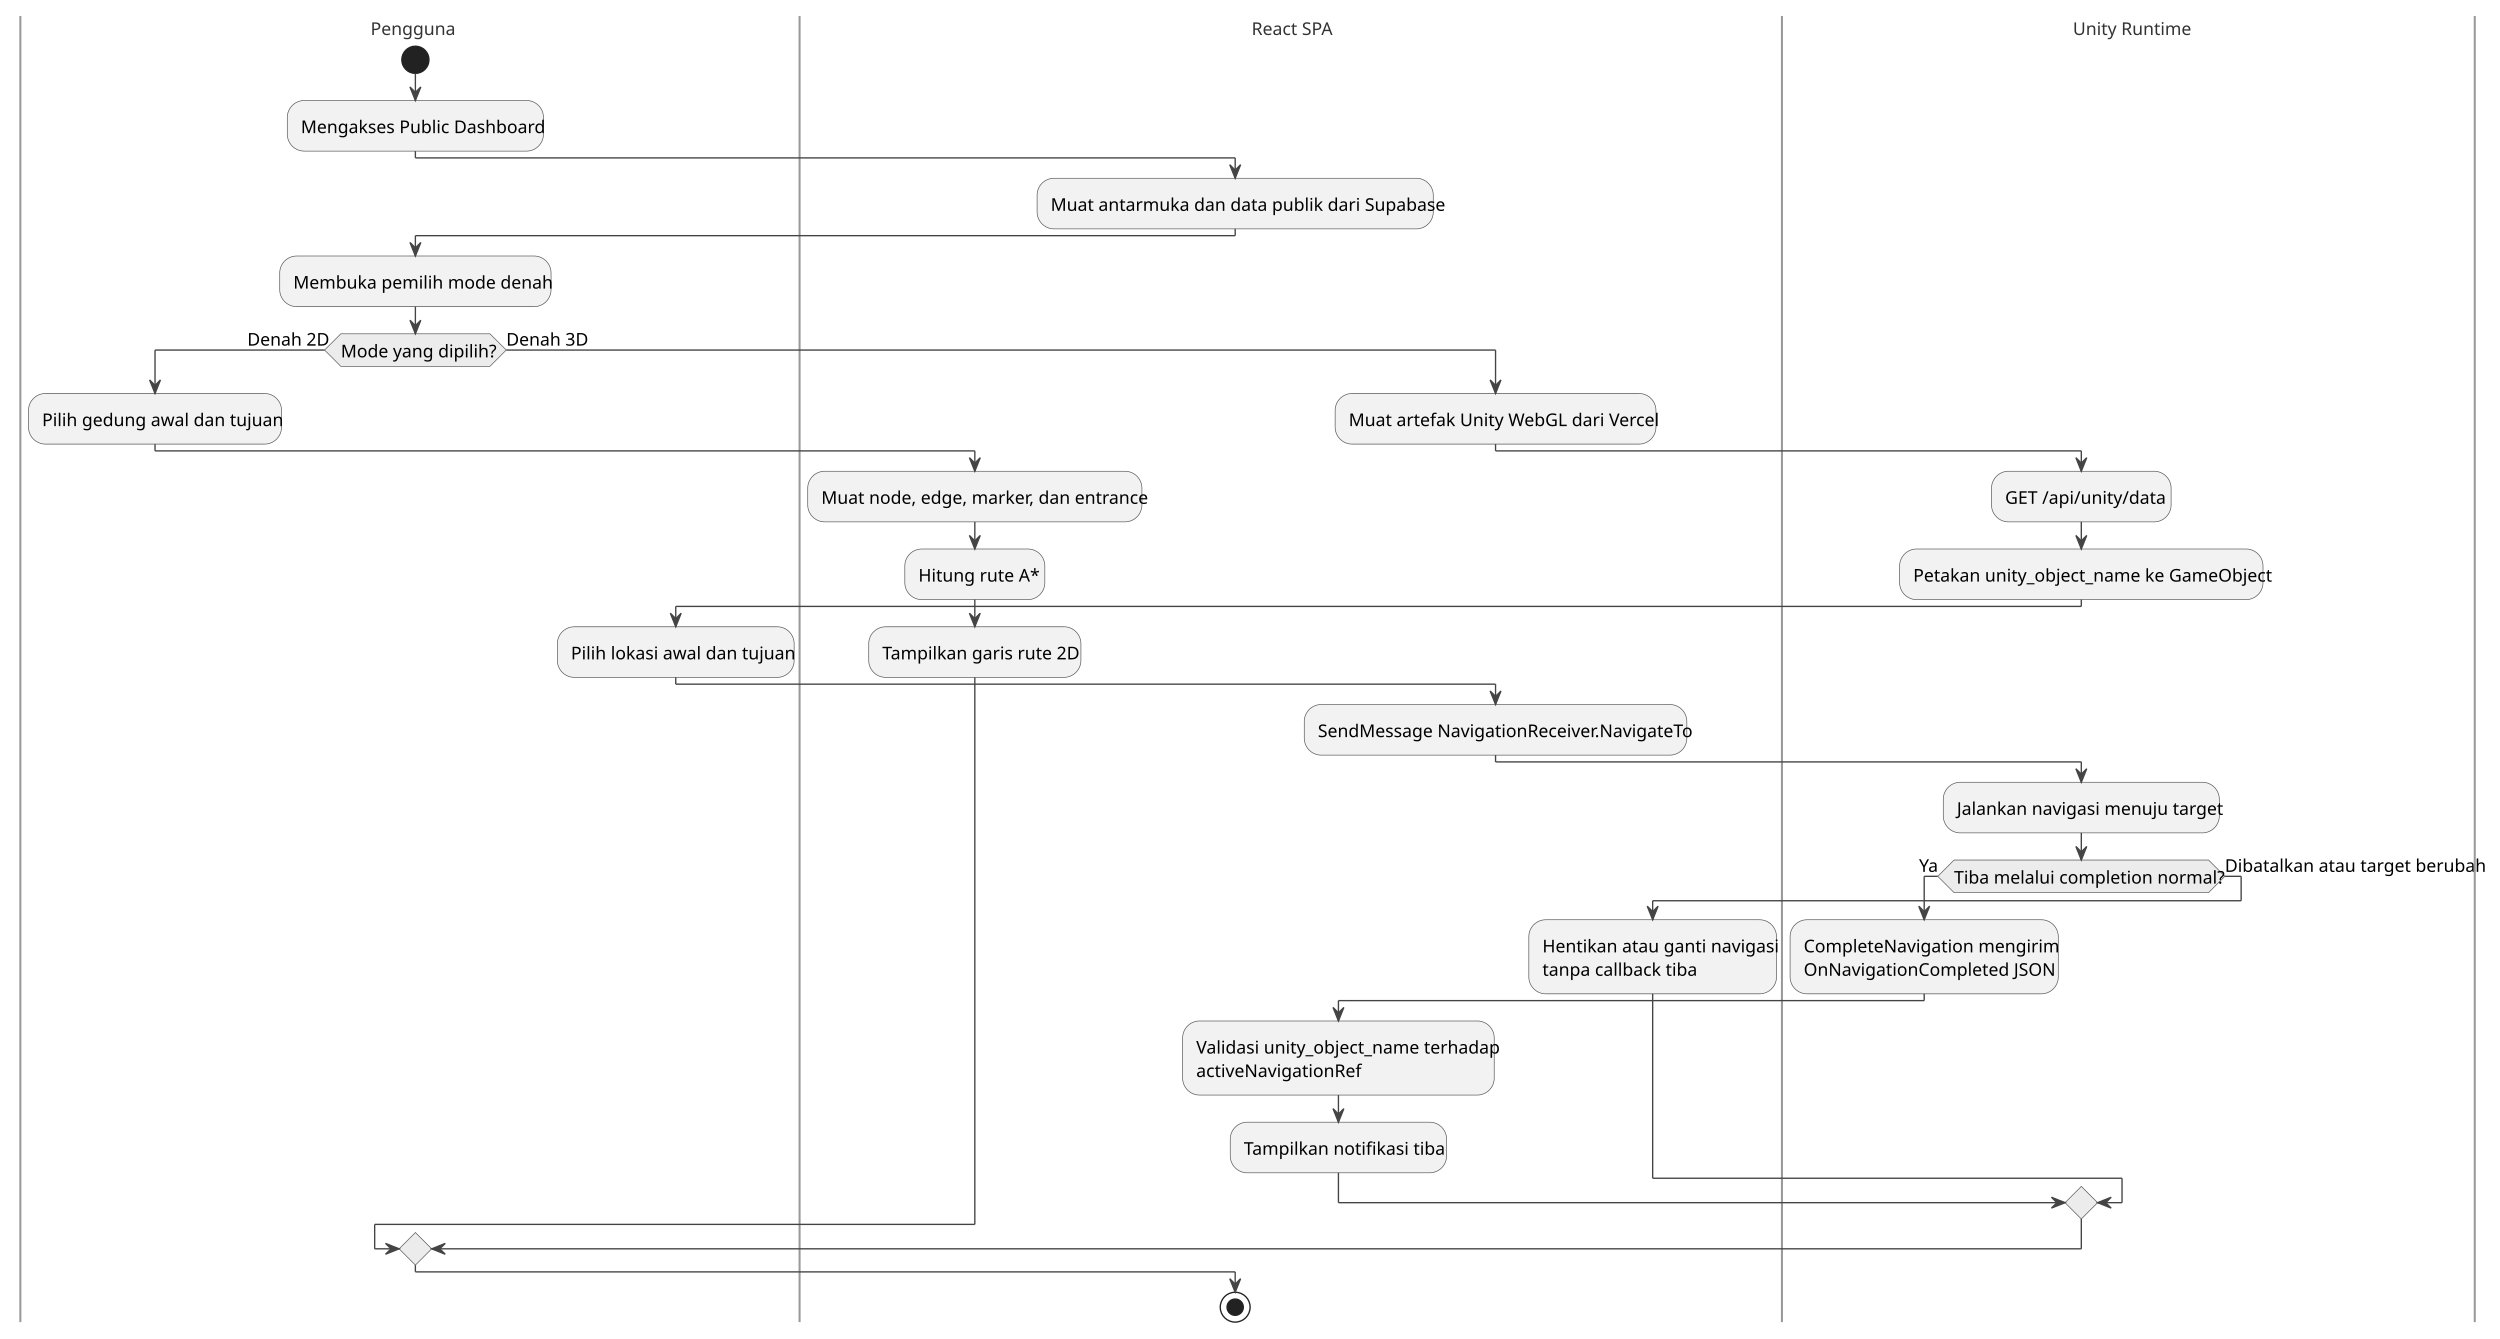
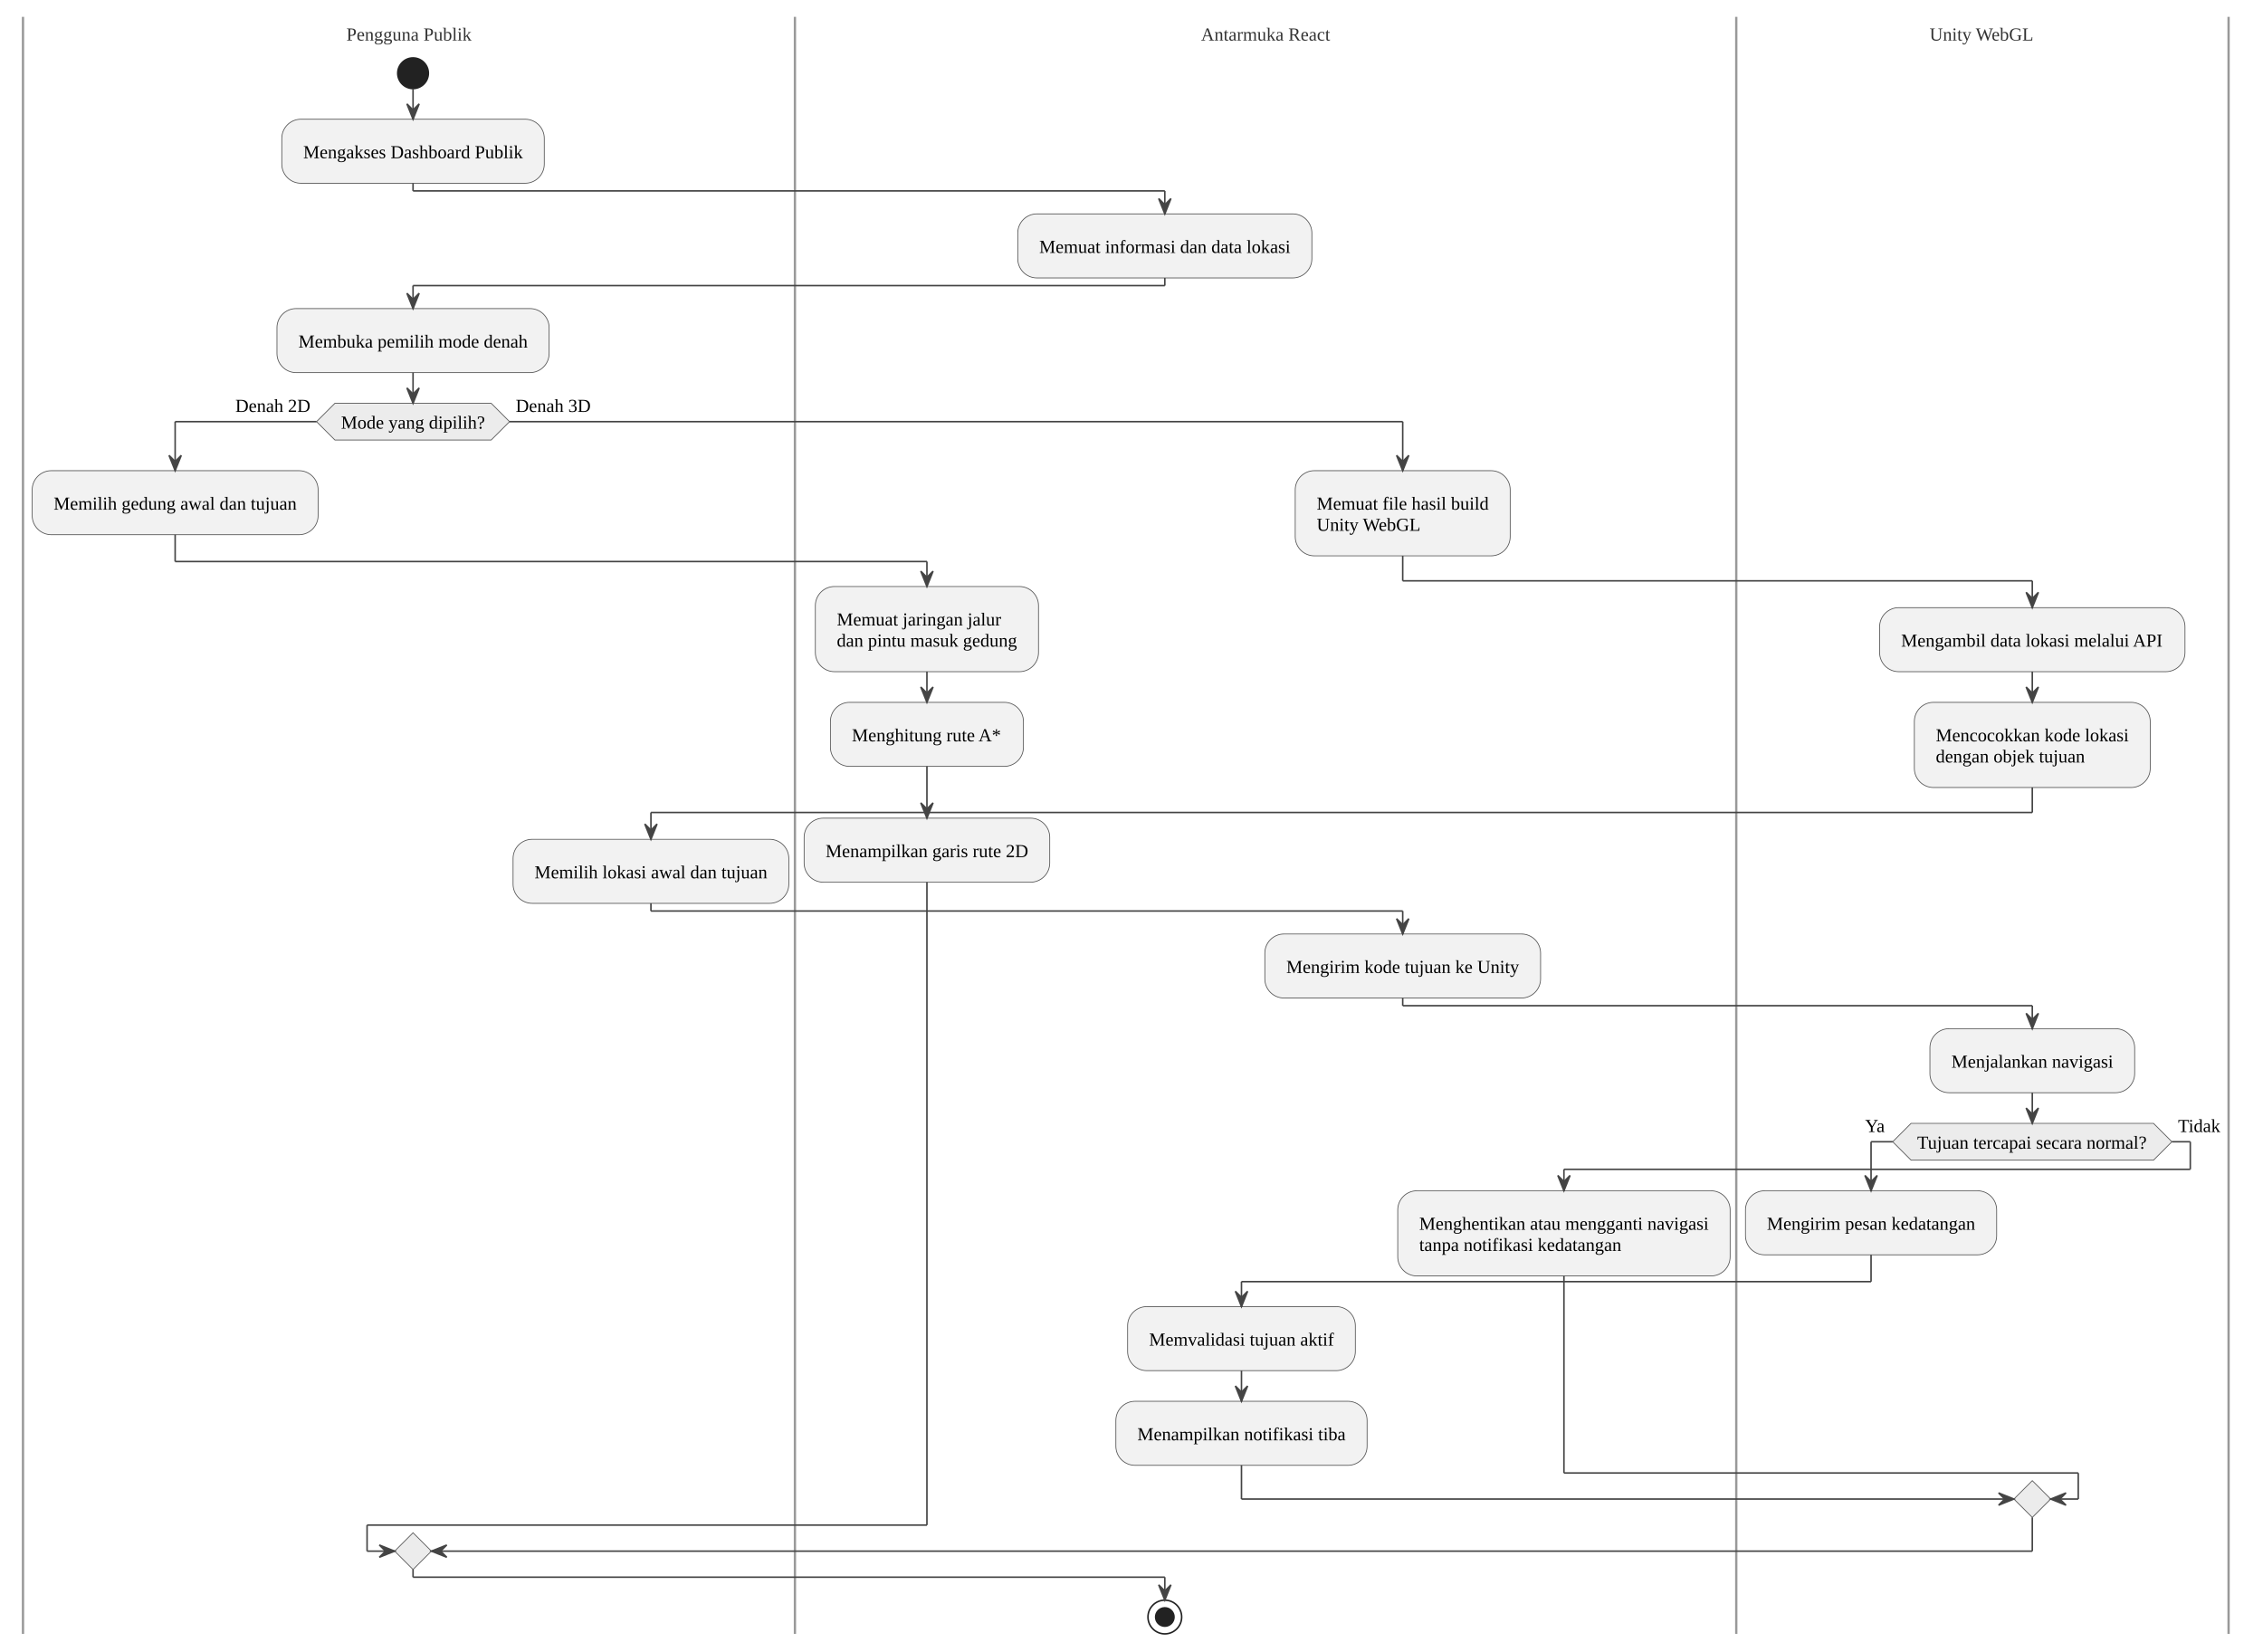
- <svg xmlns="http://www.w3.org/2000/svg" contentStyleType="text/css" height="986px" preserveAspectRatio="none" style="width:1842px;height:986px;background:#FFFFFF;" version="1.1" viewBox="0 0 1842 986" width="1842px" zoomAndPan="magnify">
+ <svg xmlns="http://www.w3.org/2000/svg" contentStyleType="text/css" height="1078px" preserveAspectRatio="none" style="width:1477px;height:1078px;background:#FFFFFF;" version="1.1" viewBox="0 0 1477 1078" width="1477px" zoomAndPan="magnify">
  <defs />
  <g>
-     <rect fill="none" height="17.291" style="stroke:none;stroke-width:1.0;" width="1809.179" x="15" y="11.763" />
-     <ellipse cx="306.058" cy="44.054" fill="#222222" rx="10" ry="10" style="stroke:#222222;stroke-width:1.0;" />
-     <rect fill="#F2F2F2" height="37.291" rx="12.5" ry="12.5" style="stroke:#555555;stroke-width:0.5;" width="188.746" x="211.684" y="74.054" />
-     <text fill="#000000" font-family="Segoe UI" font-size="13" lengthAdjust="spacing" textLength="168.746" x="221.684" y="98.082">Mengakses Public Dashboard</text>
-     <rect fill="#F2F2F2" height="37.291" rx="12.5" ry="12.5" style="stroke:#555555;stroke-width:0.5;" width="199.918" x="206.099" y="188.636" />
-     <text fill="#000000" font-family="Segoe UI" font-size="13" lengthAdjust="spacing" textLength="179.918" x="216.099" y="212.664">Membuka pemilih mode denah</text>
-     <polygon fill="#ECECEC" points="251.128,245.927,360.987,245.927,372.987,257.927,360.987,269.927,251.128,269.927,239.128,257.927,251.128,245.927" style="stroke:#555555;stroke-width:0.5;" />
-     <text fill="#000000" font-family="Segoe UI" font-size="13" lengthAdjust="spacing" textLength="109.859" x="251.128" y="263.31">Mode yang dipilih?</text>
-     <text fill="#000000" font-family="Segoe UI" font-size="13" lengthAdjust="spacing" textLength="56.926" x="182.202" y="254.664">Denah 2D</text>
-     <text fill="#000000" font-family="Segoe UI" font-size="13" lengthAdjust="spacing" textLength="56.926" x="372.987" y="254.664">Denah 3D</text>
-     <rect fill="#F2F2F2" height="37.291" rx="12.5" ry="12.5" style="stroke:#555555;stroke-width:0.5;" width="186.442" x="21" y="289.927" />
-     <text fill="#000000" font-family="Segoe UI" font-size="13" lengthAdjust="spacing" textLength="166.442" x="31" y="313.955">Pilih gedung awal dan tujuan</text>
-     <rect fill="#F2F2F2" height="37.291" rx="12.5" ry="12.5" style="stroke:#555555;stroke-width:0.5;" width="174.47" x="410.659" y="461.8" />
-     <text fill="#000000" font-family="Segoe UI" font-size="13" lengthAdjust="spacing" textLength="154.47" x="420.659" y="485.828">Pilih lokasi awal dan tujuan</text>
-     <polygon fill="#ECECEC" points="306.058,908.128,318.058,920.128,306.058,932.128,294.058,920.128,306.058,908.128" style="stroke:#555555;stroke-width:0.5;" />
-     <line style="stroke:#999999;stroke-width:1.5;" x1="15" x2="15" y1="11.763" y2="974.128" />
-     <rect fill="#F2F2F2" height="37.291" rx="12.5" ry="12.5" style="stroke:#555555;stroke-width:0.5;" width="291.902" x="764.133" y="131.345" />
-     <text fill="#000000" font-family="Segoe UI" font-size="13" lengthAdjust="spacing" textLength="271.902" x="774.133" y="155.373">Muat antarmuka dan data publik dari Supabase</text>
-     <rect fill="#F2F2F2" height="37.291" rx="12.5" ry="12.5" style="stroke:#555555;stroke-width:0.5;" width="246.237" x="595.129" y="347.218" />
-     <text fill="#000000" font-family="Segoe UI" font-size="13" lengthAdjust="spacing" textLength="226.237" x="605.129" y="371.246">Muat node, edge, marker, dan entrance</text>
-     <rect fill="#F2F2F2" height="37.291" rx="12.5" ry="12.5" style="stroke:#555555;stroke-width:0.5;" width="103.161" x="666.667" y="404.509" />
-     <text fill="#000000" font-family="Segoe UI" font-size="13" lengthAdjust="spacing" textLength="83.161" x="676.667" y="428.537">Hitung rute A*</text>
-     <rect fill="#F2F2F2" height="37.291" rx="12.5" ry="12.5" style="stroke:#555555;stroke-width:0.5;" width="156.335" x="640.08" y="461.8" />
-     <text fill="#000000" font-family="Segoe UI" font-size="13" lengthAdjust="spacing" textLength="136.335" x="650.08" y="485.828">Tampilkan garis rute 2D</text>
-     <rect fill="#F2F2F2" height="37.291" rx="12.5" ry="12.5" style="stroke:#555555;stroke-width:0.5;" width="236.373" x="983.734" y="289.927" />
-     <text fill="#000000" font-family="Segoe UI" font-size="13" lengthAdjust="spacing" textLength="216.373" x="993.734" y="313.955">Muat artefak Unity WebGL dari Vercel</text>
-     <rect fill="#F2F2F2" height="37.291" rx="12.5" ry="12.5" style="stroke:#555555;stroke-width:0.5;" width="281.866" x="960.987" y="519.091" />
-     <text fill="#000000" font-family="Segoe UI" font-size="13" lengthAdjust="spacing" textLength="261.866" x="970.987" y="543.119">SendMessage NavigationReceiver.NavigateTo</text>
-     <rect fill="#F2F2F2" height="54.582" rx="12.5" ry="12.5" style="stroke:#555555;stroke-width:0.5;" width="229.581" x="871.366" y="752.255" />
-     <text fill="#000000" font-family="Segoe UI" font-size="13" lengthAdjust="spacing" textLength="209.581" x="881.366" y="776.283">Validasi unity_object_name terhadap</text>
-     <text fill="#000000" font-family="Segoe UI" font-size="13" lengthAdjust="spacing" textLength="114.353" x="881.366" y="793.574">activeNavigationRef</text>
-     <rect fill="#F2F2F2" height="37.291" rx="12.5" ry="12.5" style="stroke:#555555;stroke-width:0.5;" width="159.414" x="906.449" y="826.837" />
-     <text fill="#000000" font-family="Segoe UI" font-size="13" lengthAdjust="spacing" textLength="139.414" x="916.449" y="850.865">Tampilkan notifikasi tiba</text>
-     <rect fill="#F2F2F2" height="54.582" rx="12.5" ry="12.5" style="stroke:#555555;stroke-width:0.5;" width="182.506" x="1126.432" y="677.673" />
-     <text fill="#000000" font-family="Segoe UI" font-size="13" lengthAdjust="spacing" textLength="162.506" x="1136.432" y="701.701">Hentikan atau ganti navigasi</text>
-     <text fill="#000000" font-family="Segoe UI" font-size="13" lengthAdjust="spacing" textLength="107.206" x="1136.432" y="718.992">tanpa callback tiba</text>
-     <ellipse cx="910.084" cy="963.128" fill="none" rx="11" ry="11" style="stroke:#222222;stroke-width:1.0;" />
-     <ellipse cx="910.084" cy="963.128" fill="#222222" rx="6" ry="6" style="stroke:#222222;stroke-width:1.0;" />
-     <line style="stroke:#999999;stroke-width:1.5;" x1="589.129" x2="589.129" y1="11.763" y2="974.128" />
-     <rect fill="#F2F2F2" height="37.291" rx="12.5" ry="12.5" style="stroke:#555555;stroke-width:0.5;" width="132.315" x="1467.352" y="347.218" />
-     <text fill="#000000" font-family="Segoe UI" font-size="13" lengthAdjust="spacing" textLength="112.315" x="1477.352" y="371.246">GET /api/unity/data</text>
-     <rect fill="#F2F2F2" height="37.291" rx="12.5" ry="12.5" style="stroke:#555555;stroke-width:0.5;" width="267.736" x="1399.641" y="404.509" />
-     <text fill="#000000" font-family="Segoe UI" font-size="13" lengthAdjust="spacing" textLength="247.736" x="1409.641" y="428.537">Petakan unity_object_name ke GameObject</text>
-     <rect fill="#F2F2F2" height="37.291" rx="12.5" ry="12.5" style="stroke:#555555;stroke-width:0.5;" width="203.384" x="1431.818" y="576.382" />
-     <text fill="#000000" font-family="Segoe UI" font-size="13" lengthAdjust="spacing" textLength="183.384" x="1441.818" y="600.41">Jalankan navigasi menuju target</text>
-     <polygon fill="#ECECEC" points="1439.745,633.673,1627.274,633.673,1639.274,645.673,1627.274,657.673,1439.745,657.673,1427.745,645.673,1439.745,633.673" style="stroke:#555555;stroke-width:0.5;" />
-     <text fill="#000000" font-family="Segoe UI" font-size="13" lengthAdjust="spacing" textLength="187.529" x="1439.745" y="651.056">Tiba melalui completion normal?</text>
-     <text fill="#000000" font-family="Segoe UI" font-size="13" lengthAdjust="spacing" textLength="13.8" x="1413.945" y="642.41">Ya</text>
-     <text fill="#000000" font-family="Segoe UI" font-size="13" lengthAdjust="spacing" textLength="179.125" x="1639.274" y="642.41">Dibatalkan atau target berubah</text>
-     <rect fill="#F2F2F2" height="54.582" rx="12.5" ry="12.5" style="stroke:#555555;stroke-width:0.5;" width="197.614" x="1318.938" y="677.673" />
-     <text fill="#000000" font-family="Segoe UI" font-size="13" lengthAdjust="spacing" textLength="176.75" x="1328.938" y="701.701">CompleteNavigation mengirim</text>
-     <text fill="#000000" font-family="Segoe UI" font-size="13" lengthAdjust="spacing" textLength="177.614" x="1328.938" y="718.992">OnNavigationCompleted JSON</text>
-     <polygon fill="#ECECEC" points="1533.509,874.128,1545.509,886.128,1533.509,898.128,1521.509,886.128,1533.509,874.128" style="stroke:#555555;stroke-width:0.5;" />
-     <line style="stroke:#999999;stroke-width:1.5;" x1="1312.938" x2="1312.938" y1="11.763" y2="974.128" />
-     <line style="stroke:#999999;stroke-width:1.5;" x1="1823.398" x2="1823.398" y1="11.763" y2="974.128" />
-     <line style="stroke:#444444;stroke-width:1.0;" x1="306.058" x2="306.058" y1="54.054" y2="74.054" />
-     <polygon fill="#444444" points="302.058,64.054,306.058,74.054,310.058,64.054,306.058,68.054" style="stroke:#444444;stroke-width:1.0;" />
-     <line style="stroke:#444444;stroke-width:1.0;" x1="239.128" x2="114.221" y1="257.927" y2="257.927" />
-     <line style="stroke:#444444;stroke-width:1.0;" x1="114.221" x2="114.221" y1="257.927" y2="289.927" />
-     <polygon fill="#444444" points="110.221,279.927,114.221,289.927,118.221,279.927,114.221,283.927" style="stroke:#444444;stroke-width:1.0;" />
-     <line style="stroke:#444444;stroke-width:1.0;" x1="306.058" x2="306.058" y1="225.927" y2="245.927" />
-     <polygon fill="#444444" points="302.058,235.927,306.058,245.927,310.058,235.927,306.058,239.927" style="stroke:#444444;stroke-width:1.0;" />
-     <line style="stroke:#444444;stroke-width:1.0;" x1="718.248" x2="718.248" y1="384.509" y2="404.509" />
-     <polygon fill="#444444" points="714.248,394.509,718.248,404.509,722.248,394.509,718.248,398.509" style="stroke:#444444;stroke-width:1.0;" />
-     <line style="stroke:#444444;stroke-width:1.0;" x1="718.248" x2="718.248" y1="441.8" y2="461.8" />
-     <polygon fill="#444444" points="714.248,451.8,718.248,461.8,722.248,451.8,718.248,455.8" style="stroke:#444444;stroke-width:1.0;" />
-     <line style="stroke:#444444;stroke-width:1.0;" x1="986.156" x2="986.156" y1="806.837" y2="826.837" />
-     <polygon fill="#444444" points="982.156,816.837,986.156,826.837,990.156,816.837,986.156,820.837" style="stroke:#444444;stroke-width:1.0;" />
-     <line style="stroke:#444444;stroke-width:1.0;" x1="1533.509" x2="1533.509" y1="384.509" y2="404.509" />
-     <polygon fill="#444444" points="1529.509,394.509,1533.509,404.509,1537.509,394.509,1533.509,398.509" style="stroke:#444444;stroke-width:1.0;" />
-     <line style="stroke:#444444;stroke-width:1.0;" x1="1427.745" x2="1417.745" y1="645.673" y2="645.673" />
-     <line style="stroke:#444444;stroke-width:1.0;" x1="1417.745" x2="1417.745" y1="645.673" y2="677.673" />
-     <polygon fill="#444444" points="1413.745,667.673,1417.745,677.673,1421.745,667.673,1417.745,671.673" style="stroke:#444444;stroke-width:1.0;" />
-     <line style="stroke:#444444;stroke-width:1.0;" x1="1533.509" x2="1533.509" y1="613.673" y2="633.673" />
-     <polygon fill="#444444" points="1529.509,623.673,1533.509,633.673,1537.509,623.673,1533.509,627.673" style="stroke:#444444;stroke-width:1.0;" />
-     <line style="stroke:#444444;stroke-width:1.0;" x1="306.058" x2="306.058" y1="111.345" y2="116.345" />
-     <line style="stroke:#444444;stroke-width:1.0;" x1="306.058" x2="910.084" y1="116.345" y2="116.345" />
-     <line style="stroke:#444444;stroke-width:1.0;" x1="910.084" x2="910.084" y1="116.345" y2="131.345" />
-     <polygon fill="#444444" points="906.084,121.345,910.084,131.345,914.084,121.345,910.084,125.345" style="stroke:#444444;stroke-width:1.0;" />
-     <line style="stroke:#444444;stroke-width:1.0;" x1="910.084" x2="910.084" y1="168.636" y2="173.636" />
-     <line style="stroke:#444444;stroke-width:1.0;" x1="910.084" x2="306.058" y1="173.636" y2="173.636" />
-     <line style="stroke:#444444;stroke-width:1.0;" x1="306.058" x2="306.058" y1="173.636" y2="188.636" />
-     <polygon fill="#444444" points="302.058,178.636,306.058,188.636,310.058,178.636,306.058,182.636" style="stroke:#444444;stroke-width:1.0;" />
-     <line style="stroke:#444444;stroke-width:1.0;" x1="114.221" x2="114.221" y1="327.218" y2="332.218" />
-     <line style="stroke:#444444;stroke-width:1.0;" x1="114.221" x2="718.248" y1="332.218" y2="332.218" />
-     <line style="stroke:#444444;stroke-width:1.0;" x1="718.248" x2="718.248" y1="332.218" y2="347.218" />
-     <polygon fill="#444444" points="714.248,337.218,718.248,347.218,722.248,337.218,718.248,341.218" style="stroke:#444444;stroke-width:1.0;" />
-     <line style="stroke:#444444;stroke-width:1.0;" x1="1101.921" x2="1101.921" y1="327.218" y2="332.218" />
-     <line style="stroke:#444444;stroke-width:1.0;" x1="1101.921" x2="1533.509" y1="332.218" y2="332.218" />
-     <line style="stroke:#444444;stroke-width:1.0;" x1="1533.509" x2="1533.509" y1="332.218" y2="347.218" />
-     <polygon fill="#444444" points="1529.509,337.218,1533.509,347.218,1537.509,337.218,1533.509,341.218" style="stroke:#444444;stroke-width:1.0;" />
-     <line style="stroke:#444444;stroke-width:1.0;" x1="1533.509" x2="1533.509" y1="441.8" y2="446.8" />
-     <line style="stroke:#444444;stroke-width:1.0;" x1="1533.509" x2="497.894" y1="446.8" y2="446.8" />
-     <line style="stroke:#444444;stroke-width:1.0;" x1="497.894" x2="497.894" y1="446.8" y2="461.8" />
-     <polygon fill="#444444" points="493.894,451.8,497.894,461.8,501.894,451.8,497.894,455.8" style="stroke:#444444;stroke-width:1.0;" />
-     <line style="stroke:#444444;stroke-width:1.0;" x1="497.894" x2="497.894" y1="499.091" y2="504.091" />
-     <line style="stroke:#444444;stroke-width:1.0;" x1="497.894" x2="1101.921" y1="504.091" y2="504.091" />
-     <line style="stroke:#444444;stroke-width:1.0;" x1="1101.921" x2="1101.921" y1="504.091" y2="519.091" />
-     <polygon fill="#444444" points="1097.921,509.091,1101.921,519.091,1105.921,509.091,1101.921,513.091" style="stroke:#444444;stroke-width:1.0;" />
-     <line style="stroke:#444444;stroke-width:1.0;" x1="1101.921" x2="1101.921" y1="556.382" y2="561.382" />
-     <line style="stroke:#444444;stroke-width:1.0;" x1="1101.921" x2="1533.509" y1="561.382" y2="561.382" />
-     <line style="stroke:#444444;stroke-width:1.0;" x1="1533.509" x2="1533.509" y1="561.382" y2="576.382" />
-     <polygon fill="#444444" points="1529.509,566.382,1533.509,576.382,1537.509,566.382,1533.509,570.382" style="stroke:#444444;stroke-width:1.0;" />
-     <line style="stroke:#444444;stroke-width:1.0;" x1="1417.745" x2="1417.745" y1="732.255" y2="737.255" />
-     <line style="stroke:#444444;stroke-width:1.0;" x1="1417.745" x2="986.156" y1="737.255" y2="737.255" />
-     <line style="stroke:#444444;stroke-width:1.0;" x1="986.156" x2="986.156" y1="737.255" y2="752.255" />
-     <polygon fill="#444444" points="982.156,742.255,986.156,752.255,990.156,742.255,986.156,746.255" style="stroke:#444444;stroke-width:1.0;" />
-     <line style="stroke:#444444;stroke-width:1.0;" x1="1639.274" x2="1651.274" y1="645.673" y2="645.673" />
-     <line style="stroke:#444444;stroke-width:1.0;" x1="1651.274" x2="1651.274" y1="645.673" y2="663.673" />
-     <line style="stroke:#444444;stroke-width:1.0;" x1="1651.274" x2="1217.685" y1="663.673" y2="663.673" />
-     <line style="stroke:#444444;stroke-width:1.0;" x1="1217.685" x2="1217.685" y1="663.673" y2="677.673" />
-     <polygon fill="#444444" points="1213.685,667.673,1217.685,677.673,1221.685,667.673,1217.685,671.673" style="stroke:#444444;stroke-width:1.0;" />
-     <line style="stroke:#444444;stroke-width:1.0;" x1="986.156" x2="986.156" y1="864.128" y2="886.128" />
-     <line style="stroke:#444444;stroke-width:1.0;" x1="986.156" x2="1521.509" y1="886.128" y2="886.128" />
-     <polygon fill="#444444" points="1511.509,882.128,1521.509,886.128,1511.509,890.128,1515.509,886.128" style="stroke:#444444;stroke-width:1.0;" />
-     <line style="stroke:#444444;stroke-width:1.0;" x1="1217.685" x2="1217.685" y1="732.255" y2="868.128" />
-     <line style="stroke:#444444;stroke-width:1.0;" x1="1217.685" x2="1563.509" y1="868.128" y2="868.128" />
-     <line style="stroke:#444444;stroke-width:1.0;" x1="1563.509" x2="1563.509" y1="868.128" y2="886.128" />
-     <line style="stroke:#444444;stroke-width:1.0;" x1="1563.509" x2="1545.509" y1="886.128" y2="886.128" />
-     <polygon fill="#444444" points="1555.509,882.128,1545.509,886.128,1555.509,890.128,1551.509,886.128" style="stroke:#444444;stroke-width:1.0;" />
-     <line style="stroke:#444444;stroke-width:1.0;" x1="372.987" x2="1101.921" y1="257.927" y2="257.927" />
-     <line style="stroke:#444444;stroke-width:1.0;" x1="1101.921" x2="1101.921" y1="257.927" y2="289.927" />
-     <polygon fill="#444444" points="1097.921,279.927,1101.921,289.927,1105.921,279.927,1101.921,283.927" style="stroke:#444444;stroke-width:1.0;" />
-     <line style="stroke:#444444;stroke-width:1.0;" x1="718.248" x2="718.248" y1="499.091" y2="902.128" />
-     <line style="stroke:#444444;stroke-width:1.0;" x1="718.248" x2="276.058" y1="902.128" y2="902.128" />
-     <line style="stroke:#444444;stroke-width:1.0;" x1="276.058" x2="276.058" y1="902.128" y2="920.128" />
-     <line style="stroke:#444444;stroke-width:1.0;" x1="276.058" x2="294.058" y1="920.128" y2="920.128" />
-     <polygon fill="#444444" points="284.058,916.128,294.058,920.128,284.058,924.128,288.058,920.128" style="stroke:#444444;stroke-width:1.0;" />
-     <line style="stroke:#444444;stroke-width:1.0;" x1="1533.509" x2="1533.509" y1="898.128" y2="920.128" />
-     <line style="stroke:#444444;stroke-width:1.0;" x1="1533.509" x2="318.058" y1="920.128" y2="920.128" />
-     <polygon fill="#444444" points="328.058,916.128,318.058,920.128,328.058,924.128,324.058,920.128" style="stroke:#444444;stroke-width:1.0;" />
-     <line style="stroke:#444444;stroke-width:1.0;" x1="306.058" x2="306.058" y1="932.128" y2="937.128" />
-     <line style="stroke:#444444;stroke-width:1.0;" x1="306.058" x2="910.084" y1="937.128" y2="937.128" />
-     <line style="stroke:#444444;stroke-width:1.0;" x1="910.084" x2="910.084" y1="937.128" y2="952.128" />
-     <polygon fill="#444444" points="906.084,942.128,910.084,952.128,914.084,942.128,910.084,946.128" style="stroke:#444444;stroke-width:1.0;" />
-     <text fill="#333333" font-family="Segoe UI" font-size="13" lengthAdjust="spacing" textLength="58.075" x="273.027" y="25.791">Pengguna</text>
-     <text fill="#333333" font-family="Segoe UI" font-size="13" lengthAdjust="spacing" textLength="57.732" x="922.168" y="25.791">React SPA</text>
-     <text fill="#333333" font-family="Segoe UI" font-size="13" lengthAdjust="spacing" textLength="81.732" x="1527.302" y="25.791">Unity Runtime</text>
+     <rect fill="none" height="21.799" style="stroke:none;stroke-width:1.0;" width="1444.037" x="15" y="11" />
+     <ellipse cx="269.581" cy="47.799" fill="#222222" rx="10" ry="10" style="stroke:#222222;stroke-width:1.0;" />
+     <rect fill="#F2F2F2" height="41.799" rx="12.5" ry="12.5" style="stroke:#555555;stroke-width:0.5;" width="171.315" x="183.924" y="77.799" />
+     <text fill="#000000" font-family="Times New Roman" font-size="12" lengthAdjust="spacing" textLength="143.315" x="197.924" y="103.257">Mengakses Dashboard Publik</text>
+     <rect fill="#F2F2F2" height="41.799" rx="12.5" ry="12.5" style="stroke:#555555;stroke-width:0.5;" width="177.631" x="180.766" y="201.397" />
+     <text fill="#000000" font-family="Times New Roman" font-size="12" lengthAdjust="spacing" textLength="149.631" x="194.766" y="226.855">Membuka pemilih mode denah</text>
+     <polygon fill="#ECECEC" points="218.589,263.195,320.574,263.195,332.574,275.195,320.574,287.195,218.589,287.195,206.589,275.195,218.589,263.195" style="stroke:#555555;stroke-width:0.5;" />
+     <text fill="#000000" font-family="Times New Roman" font-size="12" lengthAdjust="spacing" textLength="93.984" x="222.589" y="279.754">Mode yang dipilih?</text>
+     <text fill="#000000" font-family="Times New Roman" font-size="12" lengthAdjust="spacing" textLength="48.984" x="153.605" y="268.854">Denah 2D</text>
+     <text fill="#000000" font-family="Times New Roman" font-size="12" lengthAdjust="spacing" textLength="48.984" x="336.574" y="268.854">Denah 3D</text>
+     <rect fill="#F2F2F2" height="41.799" rx="12.5" ry="12.5" style="stroke:#555555;stroke-width:0.5;" width="186.631" x="21" y="307.195" />
+     <text fill="#000000" font-family="Times New Roman" font-size="12" lengthAdjust="spacing" textLength="158.631" x="35" y="332.653">Memilih gedung awal dan tujuan</text>
+     <rect fill="#F2F2F2" height="41.799" rx="12.5" ry="12.5" style="stroke:#555555;stroke-width:0.5;" width="179.969" x="334.863" y="547.787" />
+     <text fill="#000000" font-family="Times New Roman" font-size="12" lengthAdjust="spacing" textLength="151.969" x="348.863" y="573.245">Memilih lokasi awal dan tujuan</text>
+     <polygon fill="#ECECEC" points="269.581,1000.379,281.581,1012.379,269.581,1024.379,257.581,1012.379,269.581,1000.379" style="stroke:#555555;stroke-width:0.5;" />
+     <line style="stroke:#999999;stroke-width:1.5;" x1="15" x2="15" y1="11" y2="1066.379" />
+     <rect fill="#F2F2F2" height="41.799" rx="12.5" ry="12.5" style="stroke:#555555;stroke-width:0.5;" width="191.957" x="664.268" y="139.598" />
+     <text fill="#000000" font-family="Times New Roman" font-size="12" lengthAdjust="spacing" textLength="163.957" x="678.268" y="165.056">Memuat informasi dan data lokasi</text>
+     <rect fill="#F2F2F2" height="55.598" rx="12.5" ry="12.5" style="stroke:#555555;stroke-width:0.5;" width="145.65" x="532.156" y="382.793" />
+     <text fill="#000000" font-family="Times New Roman" font-size="12" lengthAdjust="spacing" textLength="107.297" x="546.156" y="408.251">Memuat jaringan jalur</text>
+     <text fill="#000000" font-family="Times New Roman" font-size="12" lengthAdjust="spacing" textLength="117.65" x="546.156" y="422.05">dan pintu masuk gedung</text>
+     <rect fill="#F2F2F2" height="41.799" rx="12.5" ry="12.5" style="stroke:#555555;stroke-width:0.5;" width="125.986" x="541.988" y="458.391" />
+     <text fill="#000000" font-family="Times New Roman" font-size="12" lengthAdjust="spacing" textLength="97.986" x="555.988" y="483.849">Menghitung rute A*</text>
+     <rect fill="#F2F2F2" height="41.799" rx="12.5" ry="12.5" style="stroke:#555555;stroke-width:0.5;" width="160.299" x="524.832" y="533.988" />
+     <text fill="#000000" font-family="Times New Roman" font-size="12" lengthAdjust="spacing" textLength="132.299" x="538.832" y="559.446">Menampilkan garis rute 2D</text>
+     <rect fill="#F2F2F2" height="55.598" rx="12.5" ry="12.5" style="stroke:#555555;stroke-width:0.5;" width="140.312" x="845.356" y="307.195" />
+     <text fill="#000000" font-family="Times New Roman" font-size="12" lengthAdjust="spacing" textLength="112.312" x="859.356" y="332.653">Memuat file hasil build</text>
+     <text fill="#000000" font-family="Times New Roman" font-size="12" lengthAdjust="spacing" textLength="68.982" x="859.356" y="346.452">Unity WebGL</text>
+     <rect fill="#F2F2F2" height="41.799" rx="12.5" ry="12.5" style="stroke:#555555;stroke-width:0.5;" width="179.975" x="825.525" y="609.586" />
+     <text fill="#000000" font-family="Times New Roman" font-size="12" lengthAdjust="spacing" textLength="151.975" x="839.525" y="635.044">Mengirim kode tujuan ke Unity</text>
+     <rect fill="#F2F2F2" height="41.799" rx="12.5" ry="12.5" style="stroke:#555555;stroke-width:0.5;" width="148.639" x="735.963" y="852.781" />
+     <text fill="#000000" font-family="Times New Roman" font-size="12" lengthAdjust="spacing" textLength="120.639" x="749.963" y="878.239">Memvalidasi tujuan aktif</text>
+     <rect fill="#F2F2F2" height="41.799" rx="12.5" ry="12.5" style="stroke:#555555;stroke-width:0.5;" width="163.973" x="728.296" y="914.58" />
+     <text fill="#000000" font-family="Times New Roman" font-size="12" lengthAdjust="spacing" textLength="135.973" x="742.296" y="940.038">Menampilkan notifikasi tiba</text>
+     <rect fill="#F2F2F2" height="55.598" rx="12.5" ry="12.5" style="stroke:#555555;stroke-width:0.5;" width="216.947" x="912.269" y="777.184" />
+     <text fill="#000000" font-family="Times New Roman" font-size="12" lengthAdjust="spacing" textLength="188.947" x="926.269" y="802.642">Menghentikan atau mengganti navigasi</text>
+     <text fill="#000000" font-family="Times New Roman" font-size="12" lengthAdjust="spacing" textLength="131.953" x="926.269" y="816.44">tanpa notifikasi kedatangan</text>
+     <ellipse cx="760.247" cy="1055.379" fill="none" rx="11" ry="11" style="stroke:#222222;stroke-width:1.0;" />
+     <ellipse cx="760.247" cy="1055.379" fill="#222222" rx="6" ry="6" style="stroke:#222222;stroke-width:1.0;" />
+     <line style="stroke:#999999;stroke-width:1.5;" x1="518.832" x2="518.832" y1="11" y2="1066.379" />
+     <rect fill="#F2F2F2" height="41.799" rx="12.5" ry="12.5" style="stroke:#555555;stroke-width:0.5;" width="199.299" x="1226.774" y="396.592" />
+     <text fill="#000000" font-family="Times New Roman" font-size="12" lengthAdjust="spacing" textLength="171.299" x="1240.774" y="422.05">Mengambil data lokasi melalui API</text>
+     <rect fill="#F2F2F2" height="55.598" rx="12.5" ry="12.5" style="stroke:#555555;stroke-width:0.5;" width="153.965" x="1249.441" y="458.391" />
+     <text fill="#000000" font-family="Times New Roman" font-size="12" lengthAdjust="spacing" textLength="125.965" x="1263.441" y="483.849">Mencocokkan kode lokasi</text>
+     <text fill="#000000" font-family="Times New Roman" font-size="12" lengthAdjust="spacing" textLength="97.307" x="1263.441" y="497.647">dengan objek tujuan</text>
+     <rect fill="#F2F2F2" height="41.799" rx="12.5" ry="12.5" style="stroke:#555555;stroke-width:0.5;" width="133.633" x="1259.607" y="671.385" />
+     <text fill="#000000" font-family="Times New Roman" font-size="12" lengthAdjust="spacing" textLength="105.633" x="1273.607" y="696.843">Menjalankan navigasi</text>
+     <polygon fill="#ECECEC" points="1247.301,733.184,1405.547,733.184,1417.547,745.184,1405.547,757.184,1247.301,757.184,1235.301,745.184,1247.301,733.184" style="stroke:#555555;stroke-width:0.5;" />
+     <text fill="#000000" font-family="Times New Roman" font-size="12" lengthAdjust="spacing" textLength="150.246" x="1251.301" y="749.742">Tujuan tercapai secara normal?</text>
+     <text fill="#000000" font-family="Times New Roman" font-size="12" lengthAdjust="spacing" textLength="13.992" x="1217.309" y="738.843">Ya</text>
+     <text fill="#000000" font-family="Times New Roman" font-size="12" lengthAdjust="spacing" textLength="27.99" x="1421.547" y="738.843">Tidak</text>
+     <rect fill="#F2F2F2" height="41.799" rx="12.5" ry="12.5" style="stroke:#555555;stroke-width:0.5;" width="163.955" x="1139.216" y="777.184" />
+     <text fill="#000000" font-family="Times New Roman" font-size="12" lengthAdjust="spacing" textLength="135.955" x="1153.216" y="802.642">Mengirim pesan kedatangan</text>
+     <polygon fill="#ECECEC" points="1326.424,966.379,1338.424,978.379,1326.424,990.379,1314.424,978.379,1326.424,966.379" style="stroke:#555555;stroke-width:0.5;" />
+     <line style="stroke:#999999;stroke-width:1.5;" x1="1133.216" x2="1133.216" y1="11" y2="1066.379" />
+     <line style="stroke:#999999;stroke-width:1.5;" x1="1454.537" x2="1454.537" y1="11" y2="1066.379" />
+     <line style="stroke:#444444;stroke-width:1.0;" x1="269.581" x2="269.581" y1="57.799" y2="77.799" />
+     <polygon fill="#444444" points="265.581,67.799,269.581,77.799,273.581,67.799,269.581,71.799" style="stroke:#444444;stroke-width:1.0;" />
+     <line style="stroke:#444444;stroke-width:1.0;" x1="206.589" x2="114.315" y1="275.195" y2="275.195" />
+     <line style="stroke:#444444;stroke-width:1.0;" x1="114.315" x2="114.315" y1="275.195" y2="307.195" />
+     <polygon fill="#444444" points="110.315,297.195,114.315,307.195,118.315,297.195,114.315,301.195" style="stroke:#444444;stroke-width:1.0;" />
+     <line style="stroke:#444444;stroke-width:1.0;" x1="269.581" x2="269.581" y1="243.195" y2="263.195" />
+     <polygon fill="#444444" points="265.581,253.195,269.581,263.195,273.581,253.195,269.581,257.195" style="stroke:#444444;stroke-width:1.0;" />
+     <line style="stroke:#444444;stroke-width:1.0;" x1="604.981" x2="604.981" y1="438.391" y2="458.391" />
+     <polygon fill="#444444" points="600.981,448.391,604.981,458.391,608.981,448.391,604.981,452.391" style="stroke:#444444;stroke-width:1.0;" />
+     <line style="stroke:#444444;stroke-width:1.0;" x1="604.981" x2="604.981" y1="500.19" y2="533.988" />
+     <polygon fill="#444444" points="600.981,523.988,604.981,533.988,608.981,523.988,604.981,527.988" style="stroke:#444444;stroke-width:1.0;" />
+     <line style="stroke:#444444;stroke-width:1.0;" x1="810.283" x2="810.283" y1="894.58" y2="914.58" />
+     <polygon fill="#444444" points="806.283,904.58,810.283,914.58,814.283,904.58,810.283,908.58" style="stroke:#444444;stroke-width:1.0;" />
+     <line style="stroke:#444444;stroke-width:1.0;" x1="1326.424" x2="1326.424" y1="438.391" y2="458.391" />
+     <polygon fill="#444444" points="1322.424,448.391,1326.424,458.391,1330.424,448.391,1326.424,452.391" style="stroke:#444444;stroke-width:1.0;" />
+     <line style="stroke:#444444;stroke-width:1.0;" x1="1235.301" x2="1221.194" y1="745.184" y2="745.184" />
+     <line style="stroke:#444444;stroke-width:1.0;" x1="1221.194" x2="1221.194" y1="745.184" y2="777.184" />
+     <polygon fill="#444444" points="1217.194,767.184,1221.194,777.184,1225.194,767.184,1221.194,771.184" style="stroke:#444444;stroke-width:1.0;" />
+     <line style="stroke:#444444;stroke-width:1.0;" x1="1326.424" x2="1326.424" y1="713.184" y2="733.184" />
+     <polygon fill="#444444" points="1322.424,723.184,1326.424,733.184,1330.424,723.184,1326.424,727.184" style="stroke:#444444;stroke-width:1.0;" />
+     <line style="stroke:#444444;stroke-width:1.0;" x1="269.581" x2="269.581" y1="119.598" y2="124.598" />
+     <line style="stroke:#444444;stroke-width:1.0;" x1="269.581" x2="760.247" y1="124.598" y2="124.598" />
+     <line style="stroke:#444444;stroke-width:1.0;" x1="760.247" x2="760.247" y1="124.598" y2="139.598" />
+     <polygon fill="#444444" points="756.247,129.598,760.247,139.598,764.247,129.598,760.247,133.598" style="stroke:#444444;stroke-width:1.0;" />
+     <line style="stroke:#444444;stroke-width:1.0;" x1="760.247" x2="760.247" y1="181.397" y2="186.397" />
+     <line style="stroke:#444444;stroke-width:1.0;" x1="760.247" x2="269.581" y1="186.397" y2="186.397" />
+     <line style="stroke:#444444;stroke-width:1.0;" x1="269.581" x2="269.581" y1="186.397" y2="201.397" />
+     <polygon fill="#444444" points="265.581,191.397,269.581,201.397,273.581,191.397,269.581,195.397" style="stroke:#444444;stroke-width:1.0;" />
+     <line style="stroke:#444444;stroke-width:1.0;" x1="114.315" x2="114.315" y1="348.994" y2="366.494" />
+     <line style="stroke:#444444;stroke-width:1.0;" x1="114.315" x2="604.981" y1="366.494" y2="366.494" />
+     <line style="stroke:#444444;stroke-width:1.0;" x1="604.981" x2="604.981" y1="366.494" y2="382.793" />
+     <polygon fill="#444444" points="600.981,372.793,604.981,382.793,608.981,372.793,604.981,376.793" style="stroke:#444444;stroke-width:1.0;" />
+     <line style="stroke:#444444;stroke-width:1.0;" x1="915.513" x2="915.513" y1="362.793" y2="379.092" />
+     <line style="stroke:#444444;stroke-width:1.0;" x1="915.513" x2="1326.424" y1="379.092" y2="379.092" />
+     <line style="stroke:#444444;stroke-width:1.0;" x1="1326.424" x2="1326.424" y1="379.092" y2="396.592" />
+     <polygon fill="#444444" points="1322.424,386.592,1326.424,396.592,1330.424,386.592,1326.424,390.592" style="stroke:#444444;stroke-width:1.0;" />
+     <line style="stroke:#444444;stroke-width:1.0;" x1="1326.424" x2="1326.424" y1="513.988" y2="530.287" />
+     <line style="stroke:#444444;stroke-width:1.0;" x1="1326.424" x2="424.847" y1="530.287" y2="530.287" />
+     <line style="stroke:#444444;stroke-width:1.0;" x1="424.847" x2="424.847" y1="530.287" y2="547.787" />
+     <polygon fill="#444444" points="420.847,537.787,424.847,547.787,428.847,537.787,424.847,541.787" style="stroke:#444444;stroke-width:1.0;" />
+     <line style="stroke:#444444;stroke-width:1.0;" x1="424.847" x2="424.847" y1="589.586" y2="594.586" />
+     <line style="stroke:#444444;stroke-width:1.0;" x1="424.847" x2="915.513" y1="594.586" y2="594.586" />
+     <line style="stroke:#444444;stroke-width:1.0;" x1="915.513" x2="915.513" y1="594.586" y2="609.586" />
+     <polygon fill="#444444" points="911.513,599.586,915.513,609.586,919.513,599.586,915.513,603.586" style="stroke:#444444;stroke-width:1.0;" />
+     <line style="stroke:#444444;stroke-width:1.0;" x1="915.513" x2="915.513" y1="651.385" y2="656.385" />
+     <line style="stroke:#444444;stroke-width:1.0;" x1="915.513" x2="1326.424" y1="656.385" y2="656.385" />
+     <line style="stroke:#444444;stroke-width:1.0;" x1="1326.424" x2="1326.424" y1="656.385" y2="671.385" />
+     <polygon fill="#444444" points="1322.424,661.385,1326.424,671.385,1330.424,661.385,1326.424,665.385" style="stroke:#444444;stroke-width:1.0;" />
+     <line style="stroke:#444444;stroke-width:1.0;" x1="1221.194" x2="1221.194" y1="818.982" y2="836.482" />
+     <line style="stroke:#444444;stroke-width:1.0;" x1="1221.194" x2="810.283" y1="836.482" y2="836.482" />
+     <line style="stroke:#444444;stroke-width:1.0;" x1="810.283" x2="810.283" y1="836.482" y2="852.781" />
+     <polygon fill="#444444" points="806.283,842.781,810.283,852.781,814.283,842.781,810.283,846.781" style="stroke:#444444;stroke-width:1.0;" />
+     <line style="stroke:#444444;stroke-width:1.0;" x1="1417.547" x2="1429.547" y1="745.184" y2="745.184" />
+     <line style="stroke:#444444;stroke-width:1.0;" x1="1429.547" x2="1429.547" y1="745.184" y2="763.184" />
+     <line style="stroke:#444444;stroke-width:1.0;" x1="1429.547" x2="1020.743" y1="763.184" y2="763.184" />
+     <line style="stroke:#444444;stroke-width:1.0;" x1="1020.743" x2="1020.743" y1="763.184" y2="777.184" />
+     <polygon fill="#444444" points="1016.743,767.184,1020.743,777.184,1024.743,767.184,1020.743,771.184" style="stroke:#444444;stroke-width:1.0;" />
+     <line style="stroke:#444444;stroke-width:1.0;" x1="810.283" x2="810.283" y1="956.379" y2="978.379" />
+     <line style="stroke:#444444;stroke-width:1.0;" x1="810.283" x2="1314.424" y1="978.379" y2="978.379" />
+     <polygon fill="#444444" points="1304.424,974.379,1314.424,978.379,1304.424,982.379,1308.424,978.379" style="stroke:#444444;stroke-width:1.0;" />
+     <line style="stroke:#444444;stroke-width:1.0;" x1="1020.743" x2="1020.743" y1="832.781" y2="961.379" />
+     <line style="stroke:#444444;stroke-width:1.0;" x1="1020.743" x2="1356.424" y1="961.379" y2="961.379" />
+     <line style="stroke:#444444;stroke-width:1.0;" x1="1356.424" x2="1356.424" y1="961.379" y2="978.379" />
+     <line style="stroke:#444444;stroke-width:1.0;" x1="1356.424" x2="1338.424" y1="978.379" y2="978.379" />
+     <polygon fill="#444444" points="1348.424,974.379,1338.424,978.379,1348.424,982.379,1344.424,978.379" style="stroke:#444444;stroke-width:1.0;" />
+     <line style="stroke:#444444;stroke-width:1.0;" x1="332.574" x2="915.513" y1="275.195" y2="275.195" />
+     <line style="stroke:#444444;stroke-width:1.0;" x1="915.513" x2="915.513" y1="275.195" y2="307.195" />
+     <polygon fill="#444444" points="911.513,297.195,915.513,307.195,919.513,297.195,915.513,301.195" style="stroke:#444444;stroke-width:1.0;" />
+     <line style="stroke:#444444;stroke-width:1.0;" x1="604.981" x2="604.981" y1="575.787" y2="995.379" />
+     <line style="stroke:#444444;stroke-width:1.0;" x1="604.981" x2="239.581" y1="995.379" y2="995.379" />
+     <line style="stroke:#444444;stroke-width:1.0;" x1="239.581" x2="239.581" y1="995.379" y2="1012.379" />
+     <line style="stroke:#444444;stroke-width:1.0;" x1="239.581" x2="257.581" y1="1012.379" y2="1012.379" />
+     <polygon fill="#444444" points="247.581,1008.379,257.581,1012.379,247.581,1016.379,251.581,1012.379" style="stroke:#444444;stroke-width:1.0;" />
+     <line style="stroke:#444444;stroke-width:1.0;" x1="1326.424" x2="1326.424" y1="990.379" y2="1012.379" />
+     <line style="stroke:#444444;stroke-width:1.0;" x1="1326.424" x2="281.581" y1="1012.379" y2="1012.379" />
+     <polygon fill="#444444" points="291.581,1008.379,281.581,1012.379,291.581,1016.379,287.581,1012.379" style="stroke:#444444;stroke-width:1.0;" />
+     <line style="stroke:#444444;stroke-width:1.0;" x1="269.581" x2="269.581" y1="1024.379" y2="1029.379" />
+     <line style="stroke:#444444;stroke-width:1.0;" x1="269.581" x2="760.247" y1="1029.379" y2="1029.379" />
+     <line style="stroke:#444444;stroke-width:1.0;" x1="760.247" x2="760.247" y1="1029.379" y2="1044.379" />
+     <polygon fill="#444444" points="756.247,1034.379,760.247,1044.379,764.247,1034.379,760.247,1038.379" style="stroke:#444444;stroke-width:1.0;" />
+     <text fill="#333333" font-family="Times New Roman" font-size="12" lengthAdjust="spacing" textLength="81.668" x="226.082" y="26.458">Pengguna Publik</text>
+     <text fill="#333333" font-family="Times New Roman" font-size="12" lengthAdjust="spacing" textLength="84.299" x="783.875" y="26.458">Antarmuka React</text>
+     <text fill="#333333" font-family="Times New Roman" font-size="12" lengthAdjust="spacing" textLength="68.982" x="1259.386" y="26.458">Unity WebGL</text>
  </g>
</svg>
